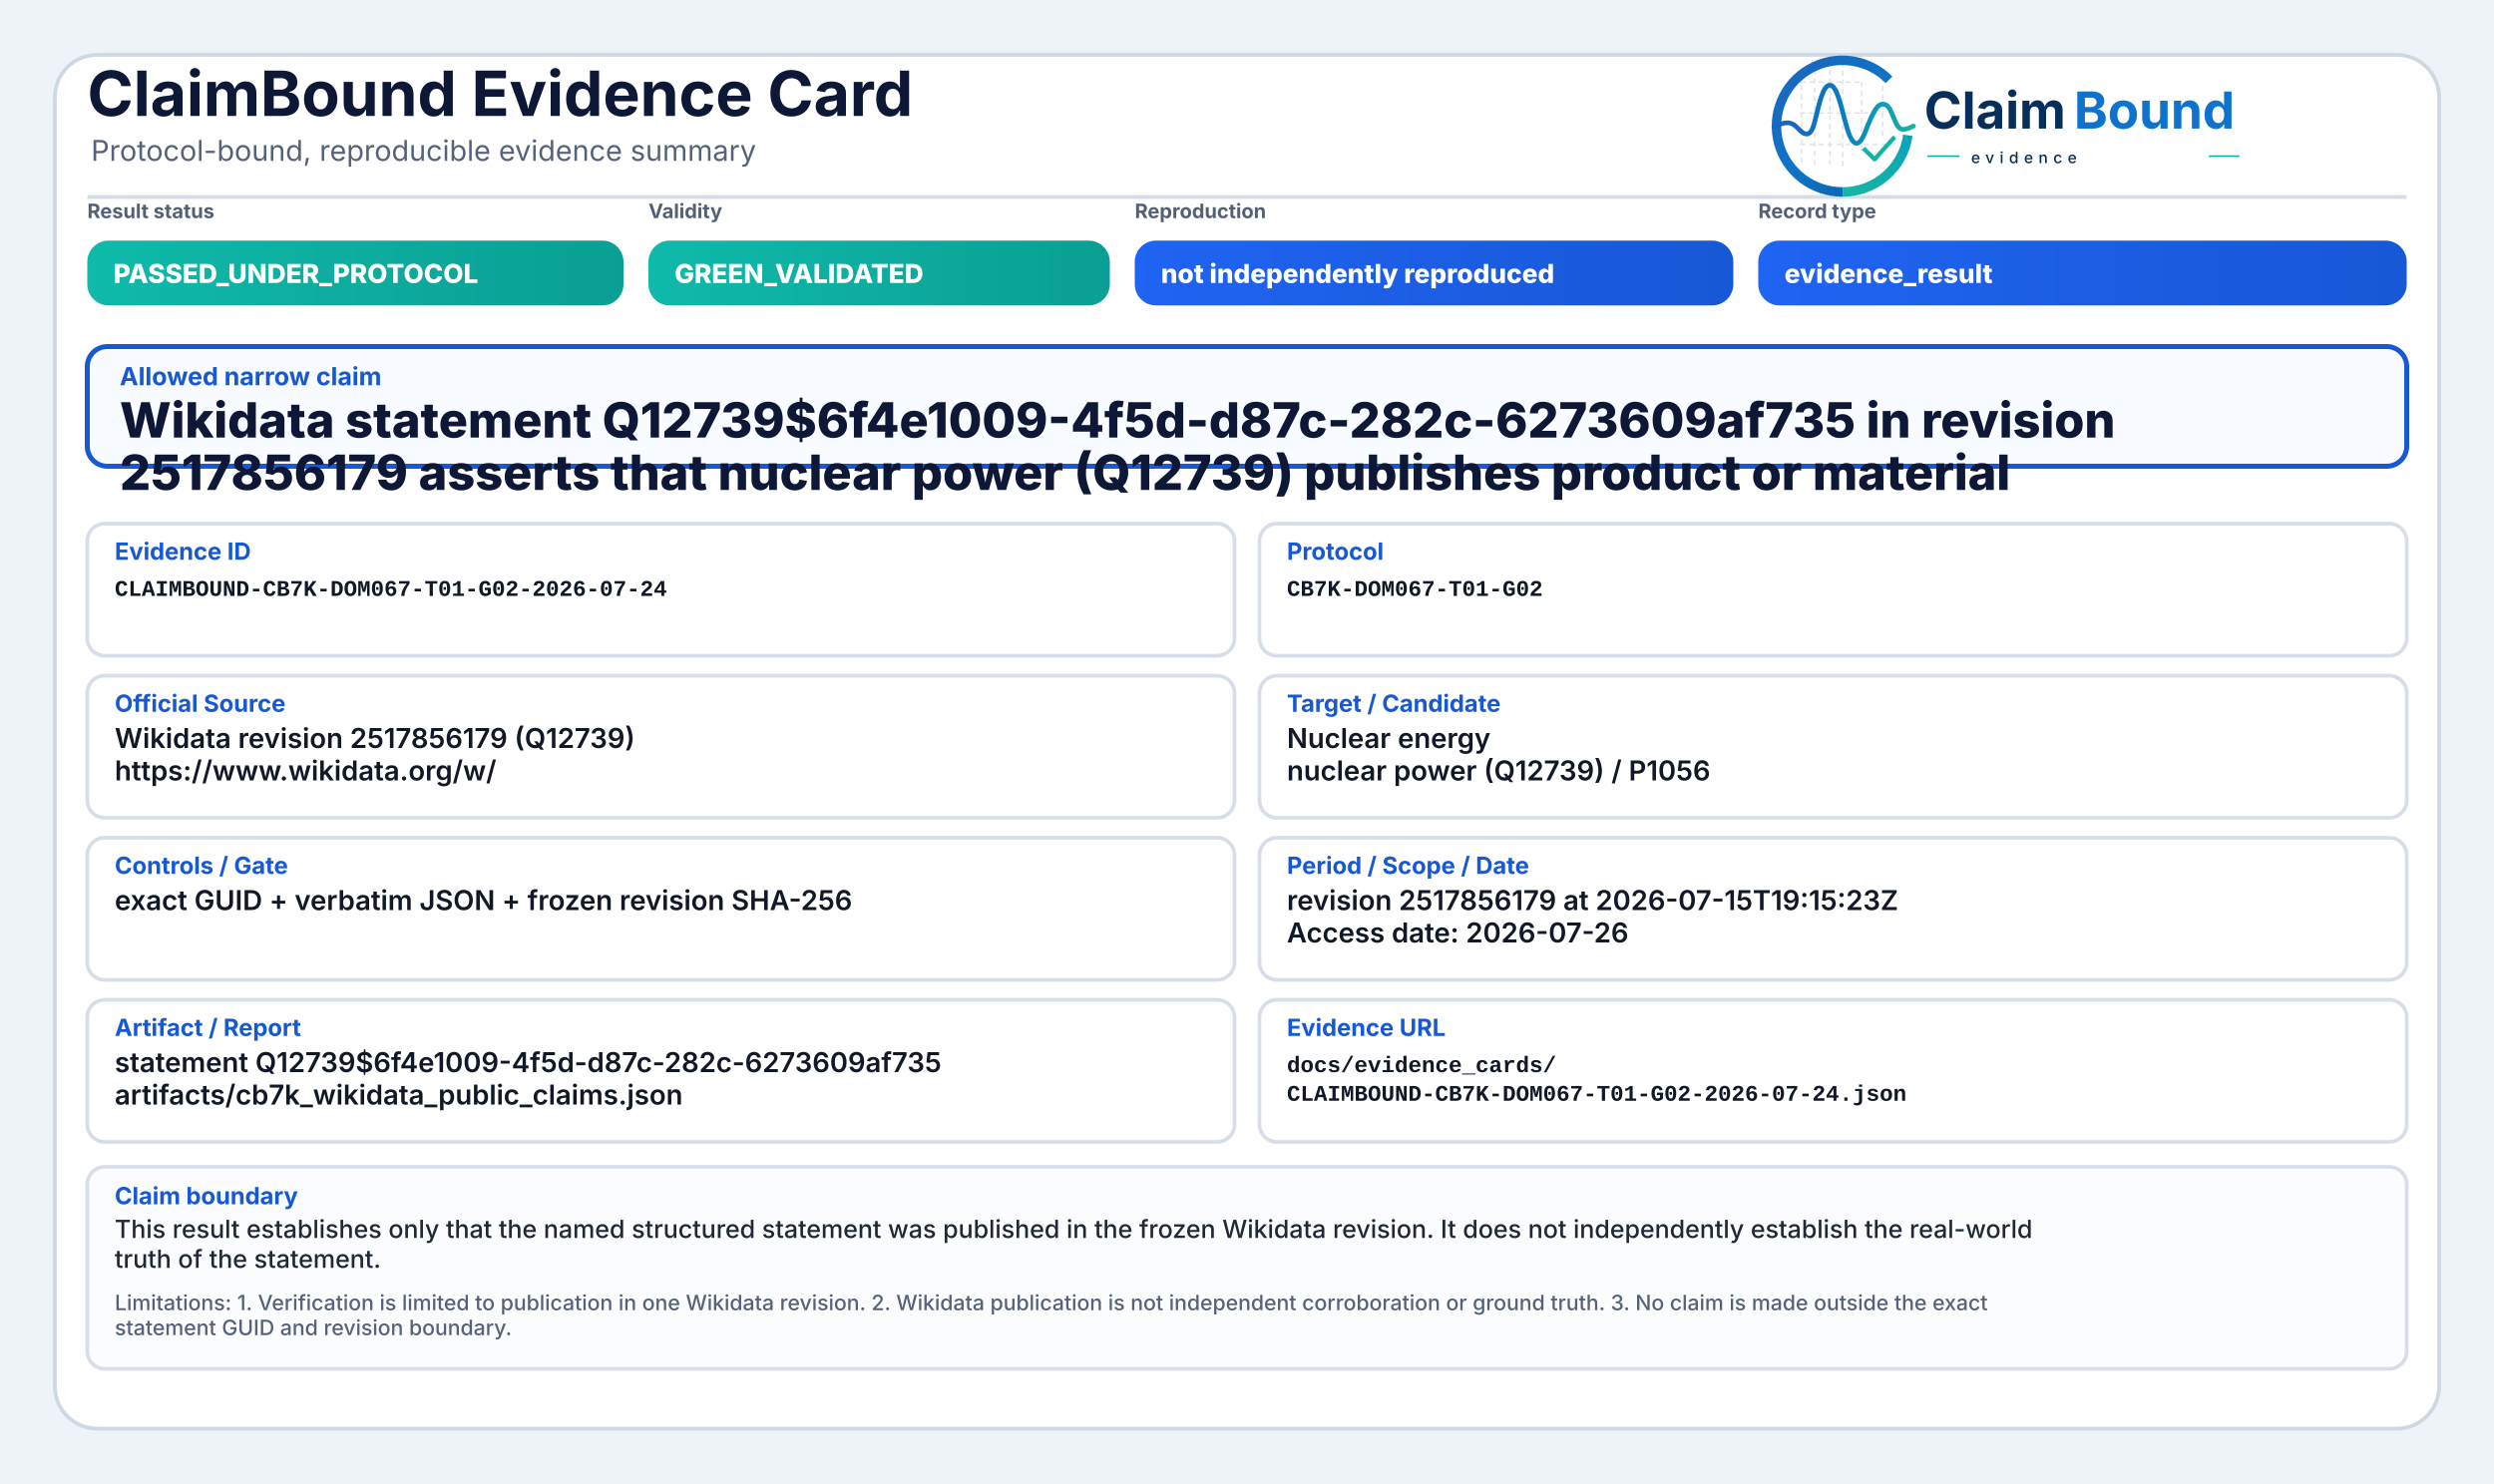
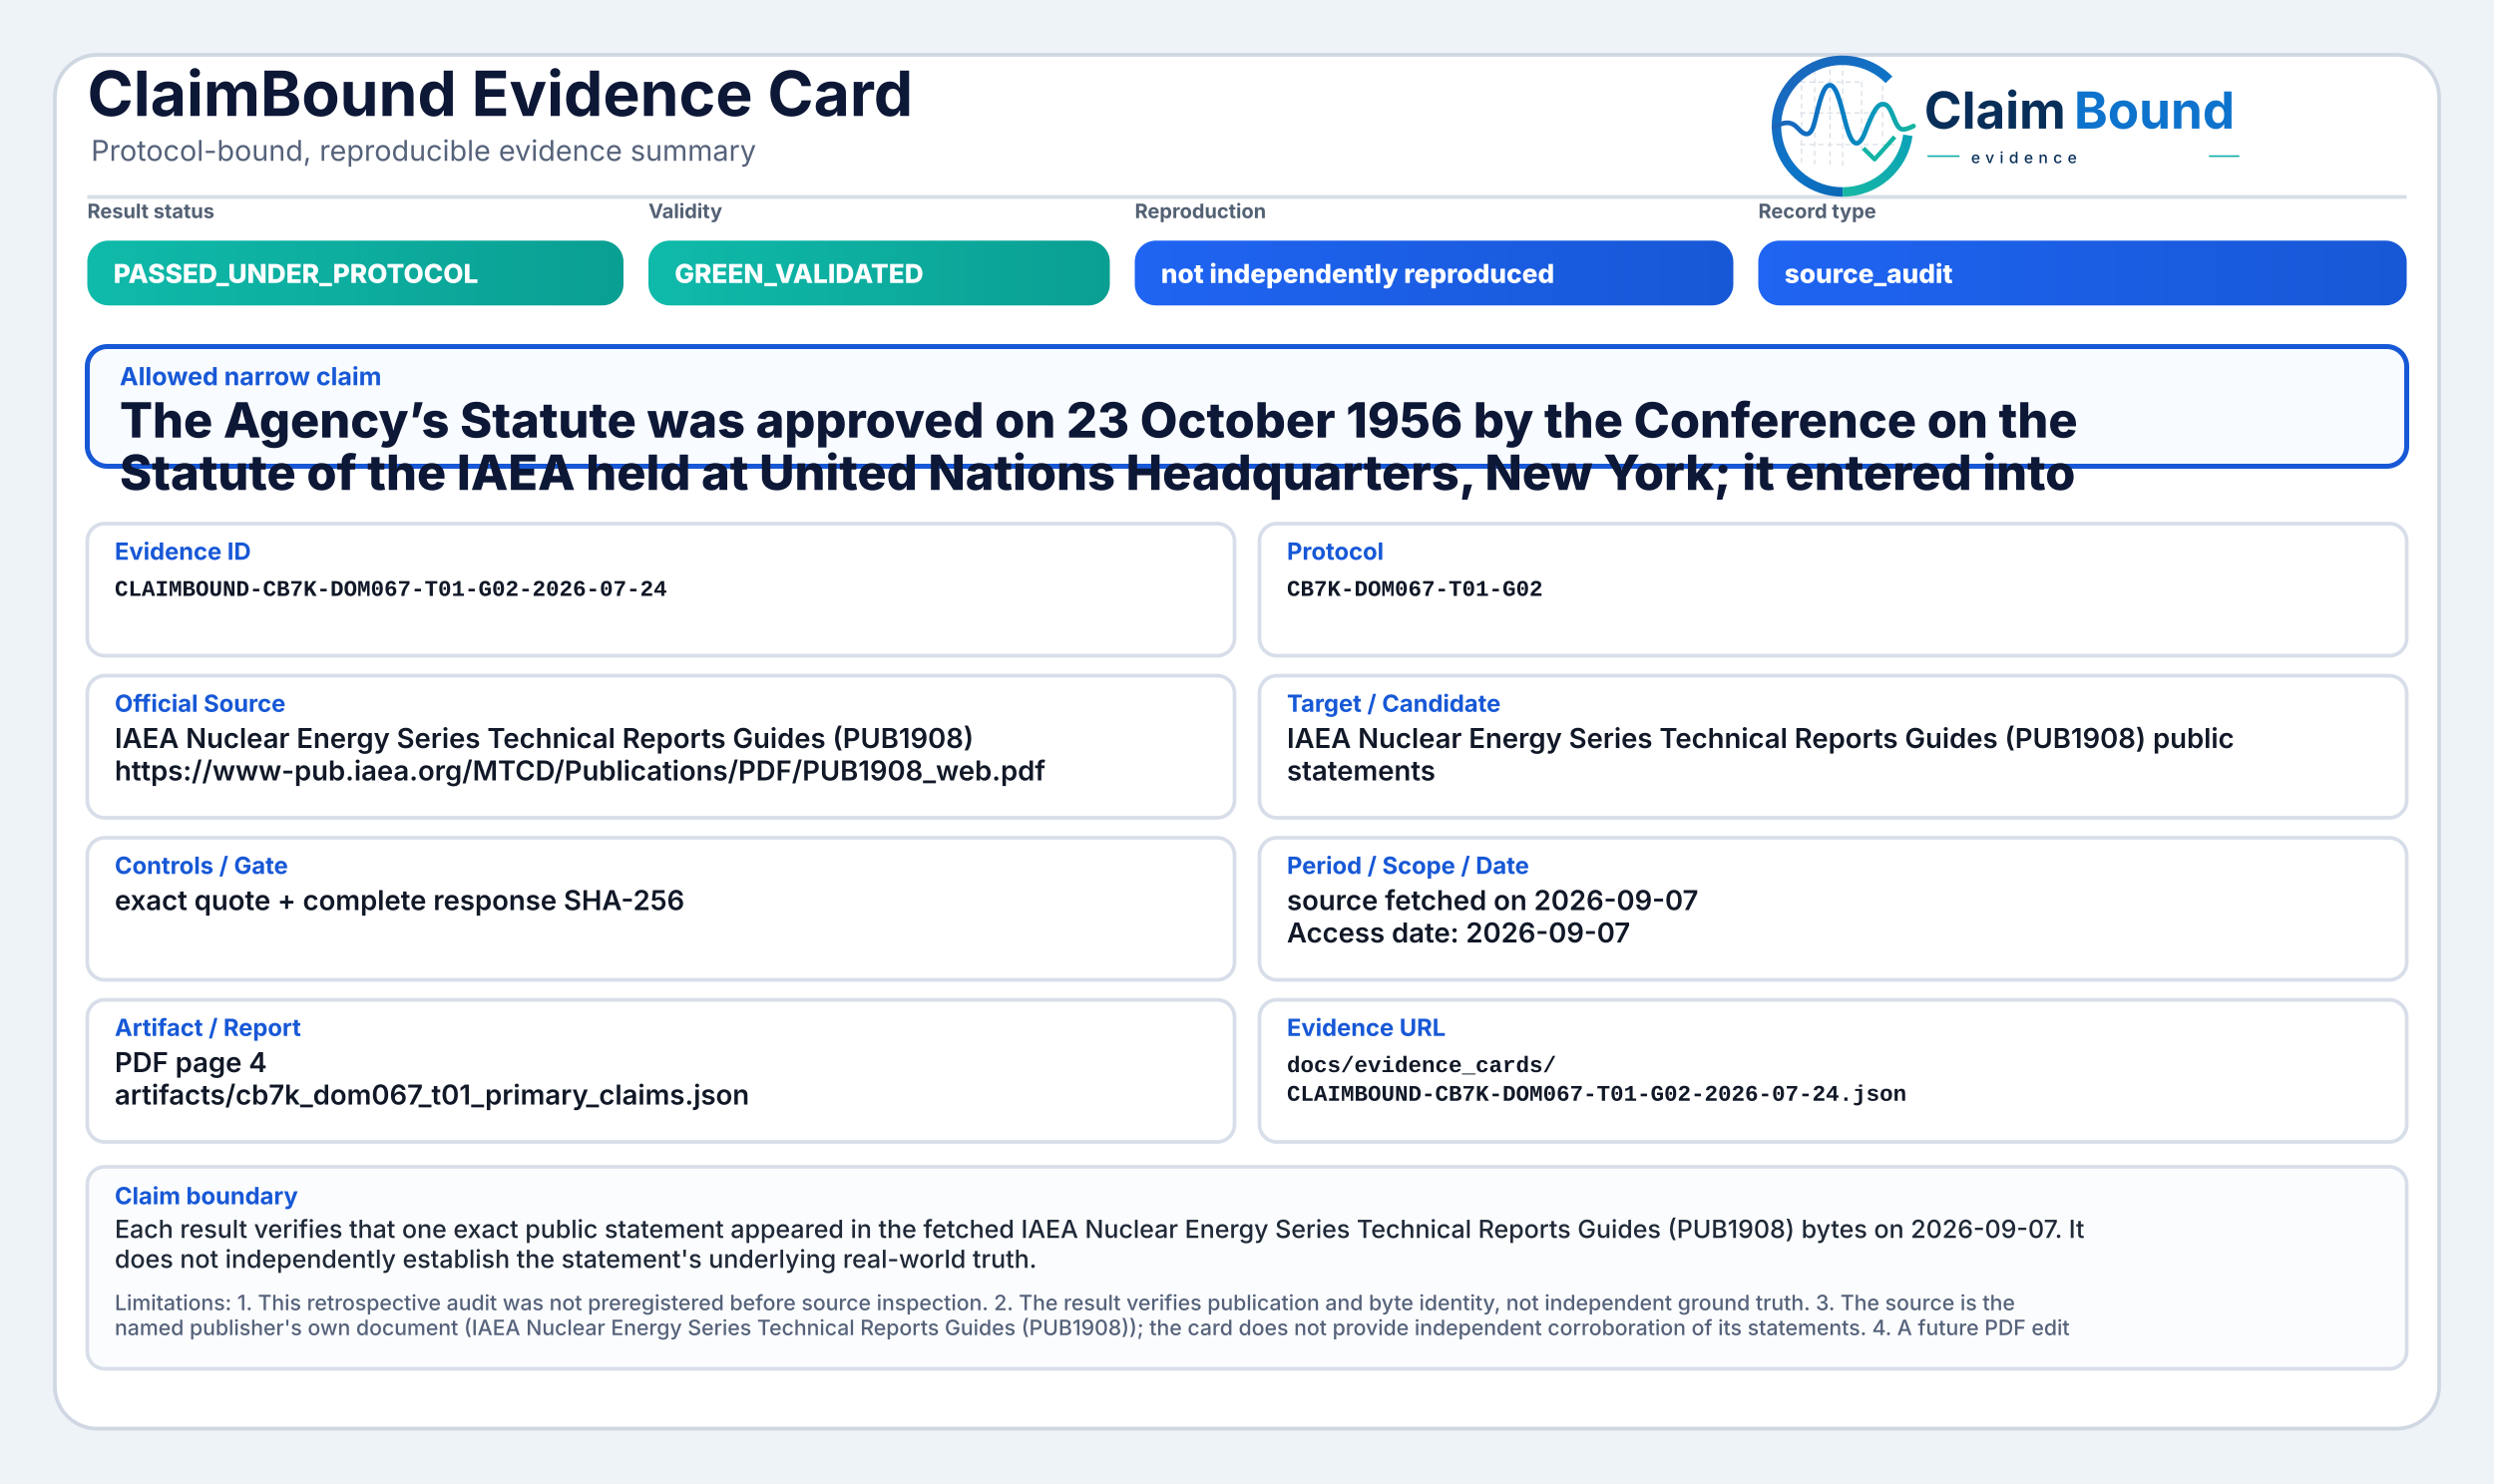
<svg xmlns="http://www.w3.org/2000/svg" width="2000" height="1190" viewBox="0 0 2000 1190" role="img" aria-label="ClaimBound Evidence Card">
  <defs>
    <linearGradient id="greenGrad" x1="0" y1="0" x2="1" y2="0">
      <stop offset="0%" stop-color="#0fbaaa" />
      <stop offset="100%" stop-color="#0a9f93" />
    </linearGradient>
    <linearGradient id="yellowGrad" x1="0" y1="0" x2="1" y2="0">
      <stop offset="0%" stop-color="#fbbf24" />
      <stop offset="100%" stop-color="#d97706" />
    </linearGradient>
    <linearGradient id="amberGrad" x1="0" y1="0" x2="1" y2="0">
      <stop offset="0%" stop-color="#f97316" />
      <stop offset="100%" stop-color="#c2410c" />
    </linearGradient>
    <linearGradient id="redGrad" x1="0" y1="0" x2="1" y2="0">
      <stop offset="0%" stop-color="#ef4444" />
      <stop offset="100%" stop-color="#b91c1c" />
    </linearGradient>
    <linearGradient id="grayGrad" x1="0" y1="0" x2="1" y2="0">
      <stop offset="0%" stop-color="#64748b" />
      <stop offset="100%" stop-color="#475569" />
    </linearGradient>
    <linearGradient id="blueGrad" x1="0" y1="0" x2="1" y2="0">
      <stop offset="0%" stop-color="#1f64f2" />
      <stop offset="100%" stop-color="#1758d6" />
    </linearGradient>
    <linearGradient id="logoRingBlue" x1="73" y1="453" x2="348" y2="793" gradientUnits="userSpaceOnUse">
      <stop offset="0" stop-color="#1E64BA" />
      <stop offset="0.55" stop-color="#0C75C8" />
      <stop offset="1" stop-color="#0A5FAB" />
    </linearGradient>
    <linearGradient id="logoRingTeal" x1="221" y1="792" x2="403" y2="594" gradientUnits="userSpaceOnUse">
      <stop offset="0" stop-color="#18B7A3" />
      <stop offset="1" stop-color="#089EBC" />
    </linearGradient>
    <linearGradient id="logoSignalGradient" x1="61" y1="628" x2="404" y2="628" gradientUnits="userSpaceOnUse">
      <stop offset="0" stop-color="#1E64BA" />
      <stop offset="0.43" stop-color="#0877C4" />
      <stop offset="0.72" stop-color="#0A97BB" />
      <stop offset="1" stop-color="#14B69E" />
    </linearGradient>
  </defs>
  <rect x="0" y="0" width="2000" height="1190" fill="#eef3f8" />
  <rect x="44" y="44" width="1912" height="1102" rx="34" fill="#ffffff" stroke="#cfd7e3" stroke-width="3" />
  <path d="M70 158 H1930" stroke="#d7dde7" stroke-width="3" />
  <text x="70" y="93" font-family="Inter, Segoe UI, Arial, sans-serif" font-size="50" font-weight="750" fill="#0d1736">ClaimBound Evidence Card</text>
  <text x="73" y="129" font-family="Inter, Segoe UI, Arial, sans-serif" font-size="23" font-weight="400" fill="#55627a">Protocol-bound, reproducible evidence summary</text>
  <g aria-label="ClaimBound evidence logo" transform="translate(1415,52) scale(0.33) translate(-40,-478)">
    <g stroke-linecap="butt" stroke-linejoin="round">
      <g stroke="#CBD3DC" stroke-width="3.2" stroke-linecap="round" stroke-dasharray="10 12" opacity="0.72">
        <path d="M130 507V714" />
        <path d="M162 490V719" />
        <path d="M199 491V719" />
        <path d="M230 471V726" />
        <path d="M276 521V690" />
        <path d="M327 508V650" />
        <path d="M128 520H277" />
        <path d="M128 595H327" />
        <path d="M128 672H355" />
      </g>
      <path d="M342.6 514.3A160 160 0 1 0 230 787" fill="none" stroke="url(#logoRingBlue)" stroke-width="23" />
      <path d="M230 787A160 160 0 0 0 388.4 649.3" fill="none" stroke="url(#logoRingTeal)" stroke-width="23" />
      <path d="M63 629.5C87 616.4 104.3 613.6 121.2 632.2C140.7 653.8 153.4 651.6 162.1 616.2C173.8 568.5 182.5 527.5 198.9 527.5C217.5 527.5 228.4 590.6 240.3 630.8C253.4 675.4 268.6 682.8 284.6 641.5C303.5 592.9 315.2 567.6 333.7 574.7C352.6 582 355.7 635.1 376.6 634.9C386.2 634.8 394 630.4 402 626.8" fill="none" stroke="url(#logoSignalGradient)" stroke-width="11.5" stroke-linecap="round" />
      <path d="M284 684.5L307.5 707.7L353 657" fill="none" stroke="#12B4A4" stroke-width="10.5" stroke-linecap="square" />
    </g>
    <text x="428" y="633" font-family="Inter, Segoe UI, Arial, sans-serif" font-size="124" font-weight="750" fill="#082F59" text-rendering="geometricPrecision">Claim</text>
    <text x="792" y="633" font-family="Inter, Segoe UI, Arial, sans-serif" font-size="124" font-weight="750" fill="#0E73CC" text-rendering="geometricPrecision">Bound</text>
    <line x1="436" y1="700" x2="514" y2="700" stroke="#11AFA9" stroke-width="4" />
    <text x="542" y="717" font-family="Inter, Segoe UI, Arial, sans-serif" font-size="38" font-weight="500" letter-spacing="13" fill="#082F59">evidence</text>
    <line x1="1120" y1="700" x2="1194" y2="700" stroke="#11AFA9" stroke-width="4" />
  </g>
  <text x="70" y="175" font-family="Inter, Segoe UI, Arial, sans-serif" font-size="16" font-weight="650" fill="#536174">Result status</text>
  <rect x="70" y="193" width="430" height="52" rx="17" fill="url(#greenGrad)" />
  <text x="91" y="227" font-family="Inter, Segoe UI, Arial, sans-serif" font-size="21" font-weight="800" fill="#ffffff">PASSED_UNDER_PROTOCOL</text>
  <text x="520" y="175" font-family="Inter, Segoe UI, Arial, sans-serif" font-size="16" font-weight="650" fill="#536174">Validity</text>
  <rect x="520" y="193" width="370" height="52" rx="17" fill="url(#greenGrad)" />
  <text x="541" y="227" font-family="Inter, Segoe UI, Arial, sans-serif" font-size="21" font-weight="800" fill="#ffffff">GREEN_VALIDATED</text>
  <text x="910" y="175" font-family="Inter, Segoe UI, Arial, sans-serif" font-size="16" font-weight="650" fill="#536174">Reproduction</text>
  <rect x="910" y="193" width="480" height="52" rx="17" fill="url(#blueGrad)" />
  <text x="931" y="227" font-family="Inter, Segoe UI, Arial, sans-serif" font-size="21" font-weight="800" fill="#ffffff">not independently reproduced</text>
  <text x="1410" y="175" font-family="Inter, Segoe UI, Arial, sans-serif" font-size="16" font-weight="650" fill="#536174">Record type</text>
  <rect x="1410" y="193" width="520" height="52" rx="17" fill="url(#blueGrad)" />
-   <text x="1431" y="227" font-family="Inter, Segoe UI, Arial, sans-serif" font-size="21" font-weight="800" fill="#ffffff">evidence_result</text>
+   <text x="1431" y="227" font-family="Inter, Segoe UI, Arial, sans-serif" font-size="21" font-weight="800" fill="#ffffff">source_audit</text>
  <rect x="70" y="278" width="1860" height="96" rx="16" fill="#f8fbff" stroke="#1758d6" stroke-width="4" />
  <text x="96" y="309" font-family="Inter, Segoe UI, Arial, sans-serif" font-size="20" font-weight="750" fill="#1758d6">Allowed narrow claim</text>
-   <text x="96" y="351" font-family="Inter, Segoe UI, Arial, sans-serif" font-size="39" font-weight="800" fill="#0d1736">Wikidata statement Q12739$6f4e1009-4f5d-d87c-282c-6273609af735 in revision</text>
-   <text x="96" y="393" font-family="Inter, Segoe UI, Arial, sans-serif" font-size="39" font-weight="800" fill="#0d1736">2517856179 asserts that nuclear power (Q12739) publishes product or material</text>
+   <text x="96" y="351" font-family="Inter, Segoe UI, Arial, sans-serif" font-size="39" font-weight="800" fill="#0d1736">The Agency’s Statute was approved on 23 October 1956 by the Conference on the</text>
+   <text x="96" y="393" font-family="Inter, Segoe UI, Arial, sans-serif" font-size="39" font-weight="800" fill="#0d1736">Statute of the IAEA held at United Nations Headquarters, New York; it entered into</text>
  <rect x="70" y="420" width="920" height="106" rx="14" fill="#ffffff" stroke="#d8dee9" stroke-width="3" />
  <text x="92" y="449" font-family="Inter, Segoe UI, Arial, sans-serif" font-size="19" font-weight="750" fill="#1758d6">Evidence ID</text>
  <text x="92" y="478" font-family="SFMono-Regular, Consolas, Liberation Mono, monospace" font-size="18" font-weight="600" fill="#111827">CLAIMBOUND-CB7K-DOM067-T01-G02-2026-07-24</text>
  <rect x="1010" y="420" width="920" height="106" rx="14" fill="#ffffff" stroke="#d8dee9" stroke-width="3" />
  <text x="1032" y="449" font-family="Inter, Segoe UI, Arial, sans-serif" font-size="19" font-weight="750" fill="#1758d6">Protocol</text>
  <text x="1032" y="478" font-family="SFMono-Regular, Consolas, Liberation Mono, monospace" font-size="18" font-weight="600" fill="#111827">CB7K-DOM067-T01-G02</text>
  <rect x="70" y="542" width="920" height="114" rx="14" fill="#ffffff" stroke="#d8dee9" stroke-width="3" />
  <text x="92" y="571" font-family="Inter, Segoe UI, Arial, sans-serif" font-size="19" font-weight="750" fill="#1758d6">Official Source</text>
-   <text x="92" y="600" font-family="Inter, Segoe UI, Arial, sans-serif" font-size="22" font-weight="600" fill="#111827">Wikidata revision 2517856179 (Q12739)</text>
-   <text x="92" y="626" font-family="Inter, Segoe UI, Arial, sans-serif" font-size="22" font-weight="600" fill="#111827">https://www.wikidata.org/w/</text>
+   <text x="92" y="600" font-family="Inter, Segoe UI, Arial, sans-serif" font-size="22" font-weight="600" fill="#111827">IAEA Nuclear Energy Series Technical Reports Guides (PUB1908)</text>
+   <text x="92" y="626" font-family="Inter, Segoe UI, Arial, sans-serif" font-size="22" font-weight="600" fill="#111827">https://www-pub.iaea.org/MTCD/Publications/PDF/PUB1908_web.pdf</text>
  <rect x="1010" y="542" width="920" height="114" rx="14" fill="#ffffff" stroke="#d8dee9" stroke-width="3" />
  <text x="1032" y="571" font-family="Inter, Segoe UI, Arial, sans-serif" font-size="19" font-weight="750" fill="#1758d6">Target / Candidate</text>
-   <text x="1032" y="600" font-family="Inter, Segoe UI, Arial, sans-serif" font-size="22" font-weight="600" fill="#111827">Nuclear energy</text>
-   <text x="1032" y="626" font-family="Inter, Segoe UI, Arial, sans-serif" font-size="22" font-weight="600" fill="#111827">nuclear power (Q12739) / P1056</text>
+   <text x="1032" y="600" font-family="Inter, Segoe UI, Arial, sans-serif" font-size="22" font-weight="600" fill="#111827">IAEA Nuclear Energy Series Technical Reports Guides (PUB1908) public</text>
+   <text x="1032" y="626" font-family="Inter, Segoe UI, Arial, sans-serif" font-size="22" font-weight="600" fill="#111827">statements</text>
  <rect x="70" y="672" width="920" height="114" rx="14" fill="#ffffff" stroke="#d8dee9" stroke-width="3" />
  <text x="92" y="701" font-family="Inter, Segoe UI, Arial, sans-serif" font-size="19" font-weight="750" fill="#1758d6">Controls / Gate</text>
-   <text x="92" y="730" font-family="Inter, Segoe UI, Arial, sans-serif" font-size="22" font-weight="600" fill="#111827">exact GUID + verbatim JSON + frozen revision SHA-256</text>
+   <text x="92" y="730" font-family="Inter, Segoe UI, Arial, sans-serif" font-size="22" font-weight="600" fill="#111827">exact quote + complete response SHA-256</text>
  <rect x="1010" y="672" width="920" height="114" rx="14" fill="#ffffff" stroke="#d8dee9" stroke-width="3" />
  <text x="1032" y="701" font-family="Inter, Segoe UI, Arial, sans-serif" font-size="19" font-weight="750" fill="#1758d6">Period / Scope / Date</text>
-   <text x="1032" y="730" font-family="Inter, Segoe UI, Arial, sans-serif" font-size="22" font-weight="600" fill="#111827">revision 2517856179 at 2026-07-15T19:15:23Z</text>
-   <text x="1032" y="756" font-family="Inter, Segoe UI, Arial, sans-serif" font-size="22" font-weight="600" fill="#111827">Access date: 2026-07-26</text>
+   <text x="1032" y="730" font-family="Inter, Segoe UI, Arial, sans-serif" font-size="22" font-weight="600" fill="#111827">source fetched on 2026-09-07</text>
+   <text x="1032" y="756" font-family="Inter, Segoe UI, Arial, sans-serif" font-size="22" font-weight="600" fill="#111827">Access date: 2026-09-07</text>
  <rect x="70" y="802" width="920" height="114" rx="14" fill="#ffffff" stroke="#d8dee9" stroke-width="3" />
  <text x="92" y="831" font-family="Inter, Segoe UI, Arial, sans-serif" font-size="19" font-weight="750" fill="#1758d6">Artifact / Report</text>
-   <text x="92" y="860" font-family="Inter, Segoe UI, Arial, sans-serif" font-size="22" font-weight="600" fill="#111827">statement Q12739$6f4e1009-4f5d-d87c-282c-6273609af735</text>
-   <text x="92" y="886" font-family="Inter, Segoe UI, Arial, sans-serif" font-size="22" font-weight="600" fill="#111827">artifacts/cb7k_wikidata_public_claims.json</text>
+   <text x="92" y="860" font-family="Inter, Segoe UI, Arial, sans-serif" font-size="22" font-weight="600" fill="#111827">PDF page 4</text>
+   <text x="92" y="886" font-family="Inter, Segoe UI, Arial, sans-serif" font-size="22" font-weight="600" fill="#111827">artifacts/cb7k_dom067_t01_primary_claims.json</text>
  <rect x="1010" y="802" width="920" height="114" rx="14" fill="#ffffff" stroke="#d8dee9" stroke-width="3" />
  <text x="1032" y="831" font-family="Inter, Segoe UI, Arial, sans-serif" font-size="19" font-weight="750" fill="#1758d6">Evidence URL</text>
  <text x="1032" y="860" font-family="SFMono-Regular, Consolas, Liberation Mono, monospace" font-size="18" font-weight="600" fill="#111827">docs/evidence_cards/</text>
  <text x="1032" y="883" font-family="SFMono-Regular, Consolas, Liberation Mono, monospace" font-size="18" font-weight="600" fill="#111827">CLAIMBOUND-CB7K-DOM067-T01-G02-2026-07-24.json</text>
  <rect x="70" y="936" width="1860" height="162" rx="14" fill="#fbfcfe" stroke="#d8dee9" stroke-width="3" />
  <text x="92" y="966" font-family="Inter, Segoe UI, Arial, sans-serif" font-size="19" font-weight="750" fill="#1758d6">Claim boundary</text>
-   <text x="92" y="993" font-family="Inter, Segoe UI, Arial, sans-serif" font-size="20" font-weight="500" fill="#1f2937">This result establishes only that the named structured statement was published in the frozen Wikidata revision. It does not independently establish the real-world</text>
-   <text x="92" y="1017" font-family="Inter, Segoe UI, Arial, sans-serif" font-size="20" font-weight="500" fill="#1f2937">truth of the statement.</text>
-   <text x="92" y="1051" font-family="Inter, Segoe UI, Arial, sans-serif" font-size="17" font-weight="500" fill="#55627a">Limitations: 1. Verification is limited to publication in one Wikidata revision. 2. Wikidata publication is not independent corroboration or ground truth. 3. No claim is made outside the exact</text>
-   <text x="92" y="1071" font-family="Inter, Segoe UI, Arial, sans-serif" font-size="17" font-weight="500" fill="#55627a">statement GUID and revision boundary.</text>
+   <text x="92" y="993" font-family="Inter, Segoe UI, Arial, sans-serif" font-size="20" font-weight="500" fill="#1f2937">Each result verifies that one exact public statement appeared in the fetched IAEA Nuclear Energy Series Technical Reports Guides (PUB1908) bytes on 2026-09-07. It</text>
+   <text x="92" y="1017" font-family="Inter, Segoe UI, Arial, sans-serif" font-size="20" font-weight="500" fill="#1f2937">does not independently establish the statement's underlying real-world truth.</text>
+   <text x="92" y="1051" font-family="Inter, Segoe UI, Arial, sans-serif" font-size="17" font-weight="500" fill="#55627a">Limitations: 1. This retrospective audit was not preregistered before source inspection. 2. The result verifies publication and byte identity, not independent ground truth. 3. The source is the</text>
+   <text x="92" y="1071" font-family="Inter, Segoe UI, Arial, sans-serif" font-size="17" font-weight="500" fill="#55627a">named publisher's own document (IAEA Nuclear Energy Series Technical Reports Guides (PUB1908)); the card does not provide independent corroboration of its statements. 4. A future PDF edit</text>
</svg>
